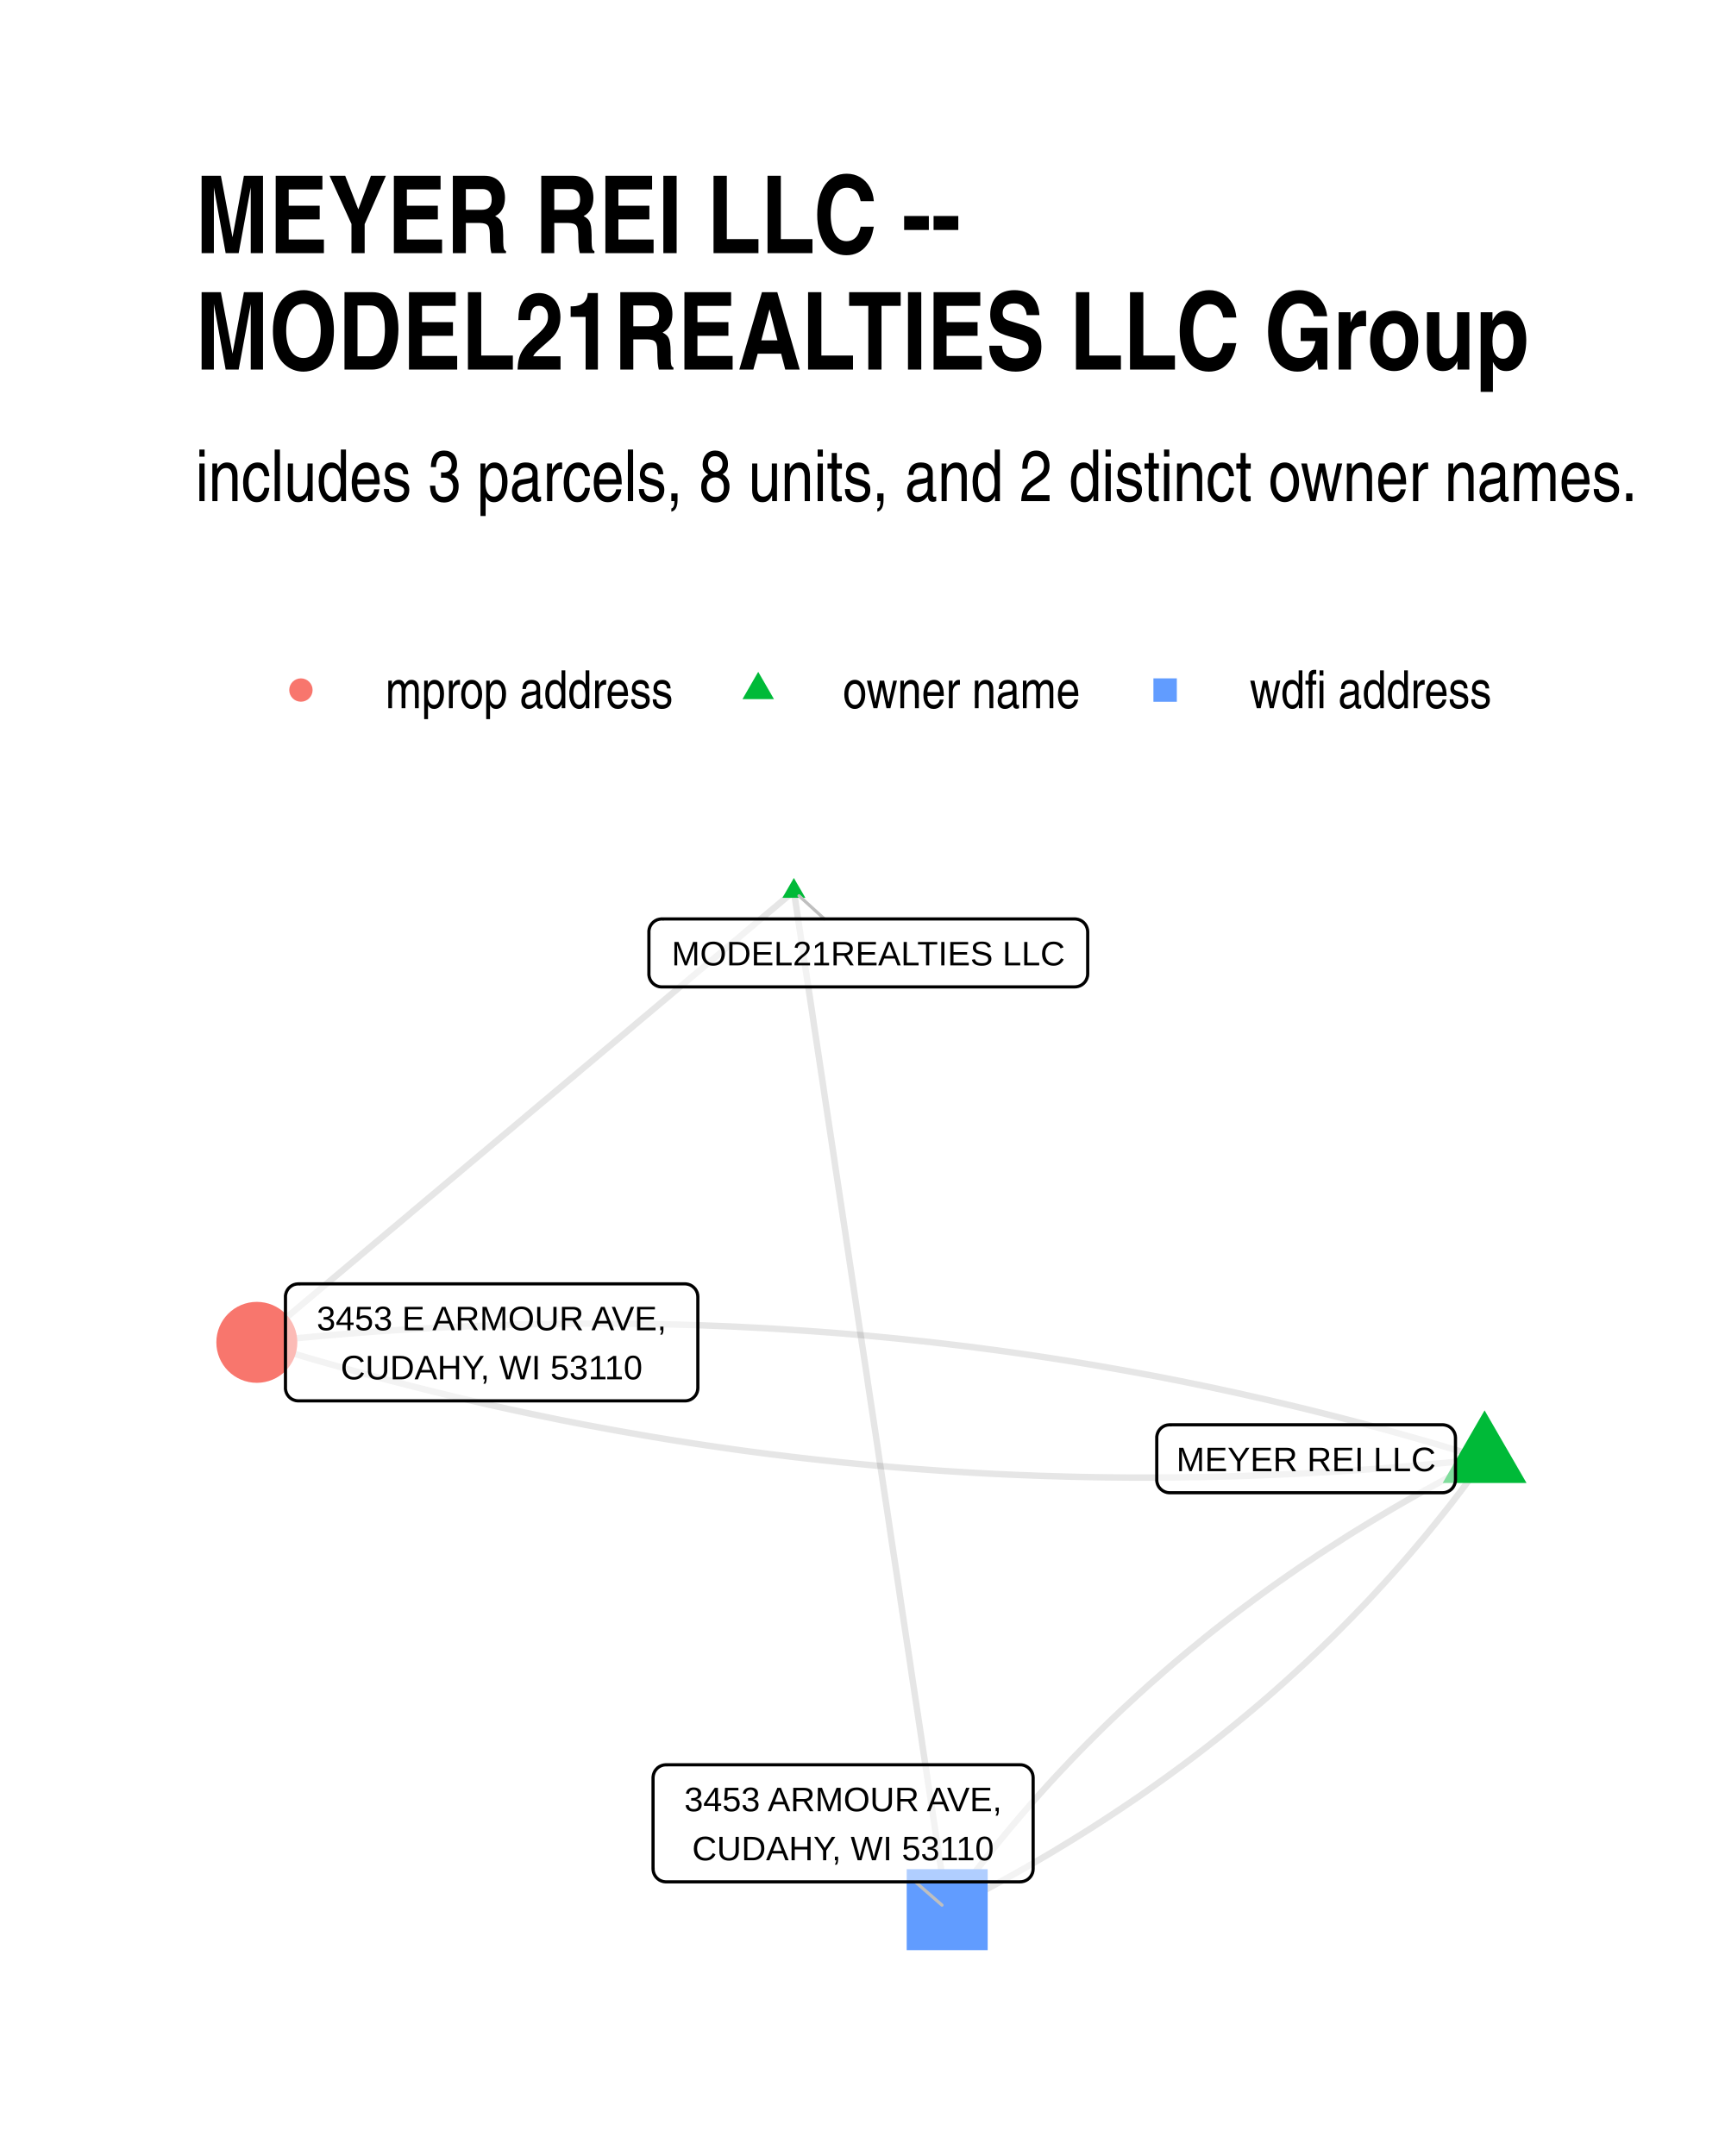
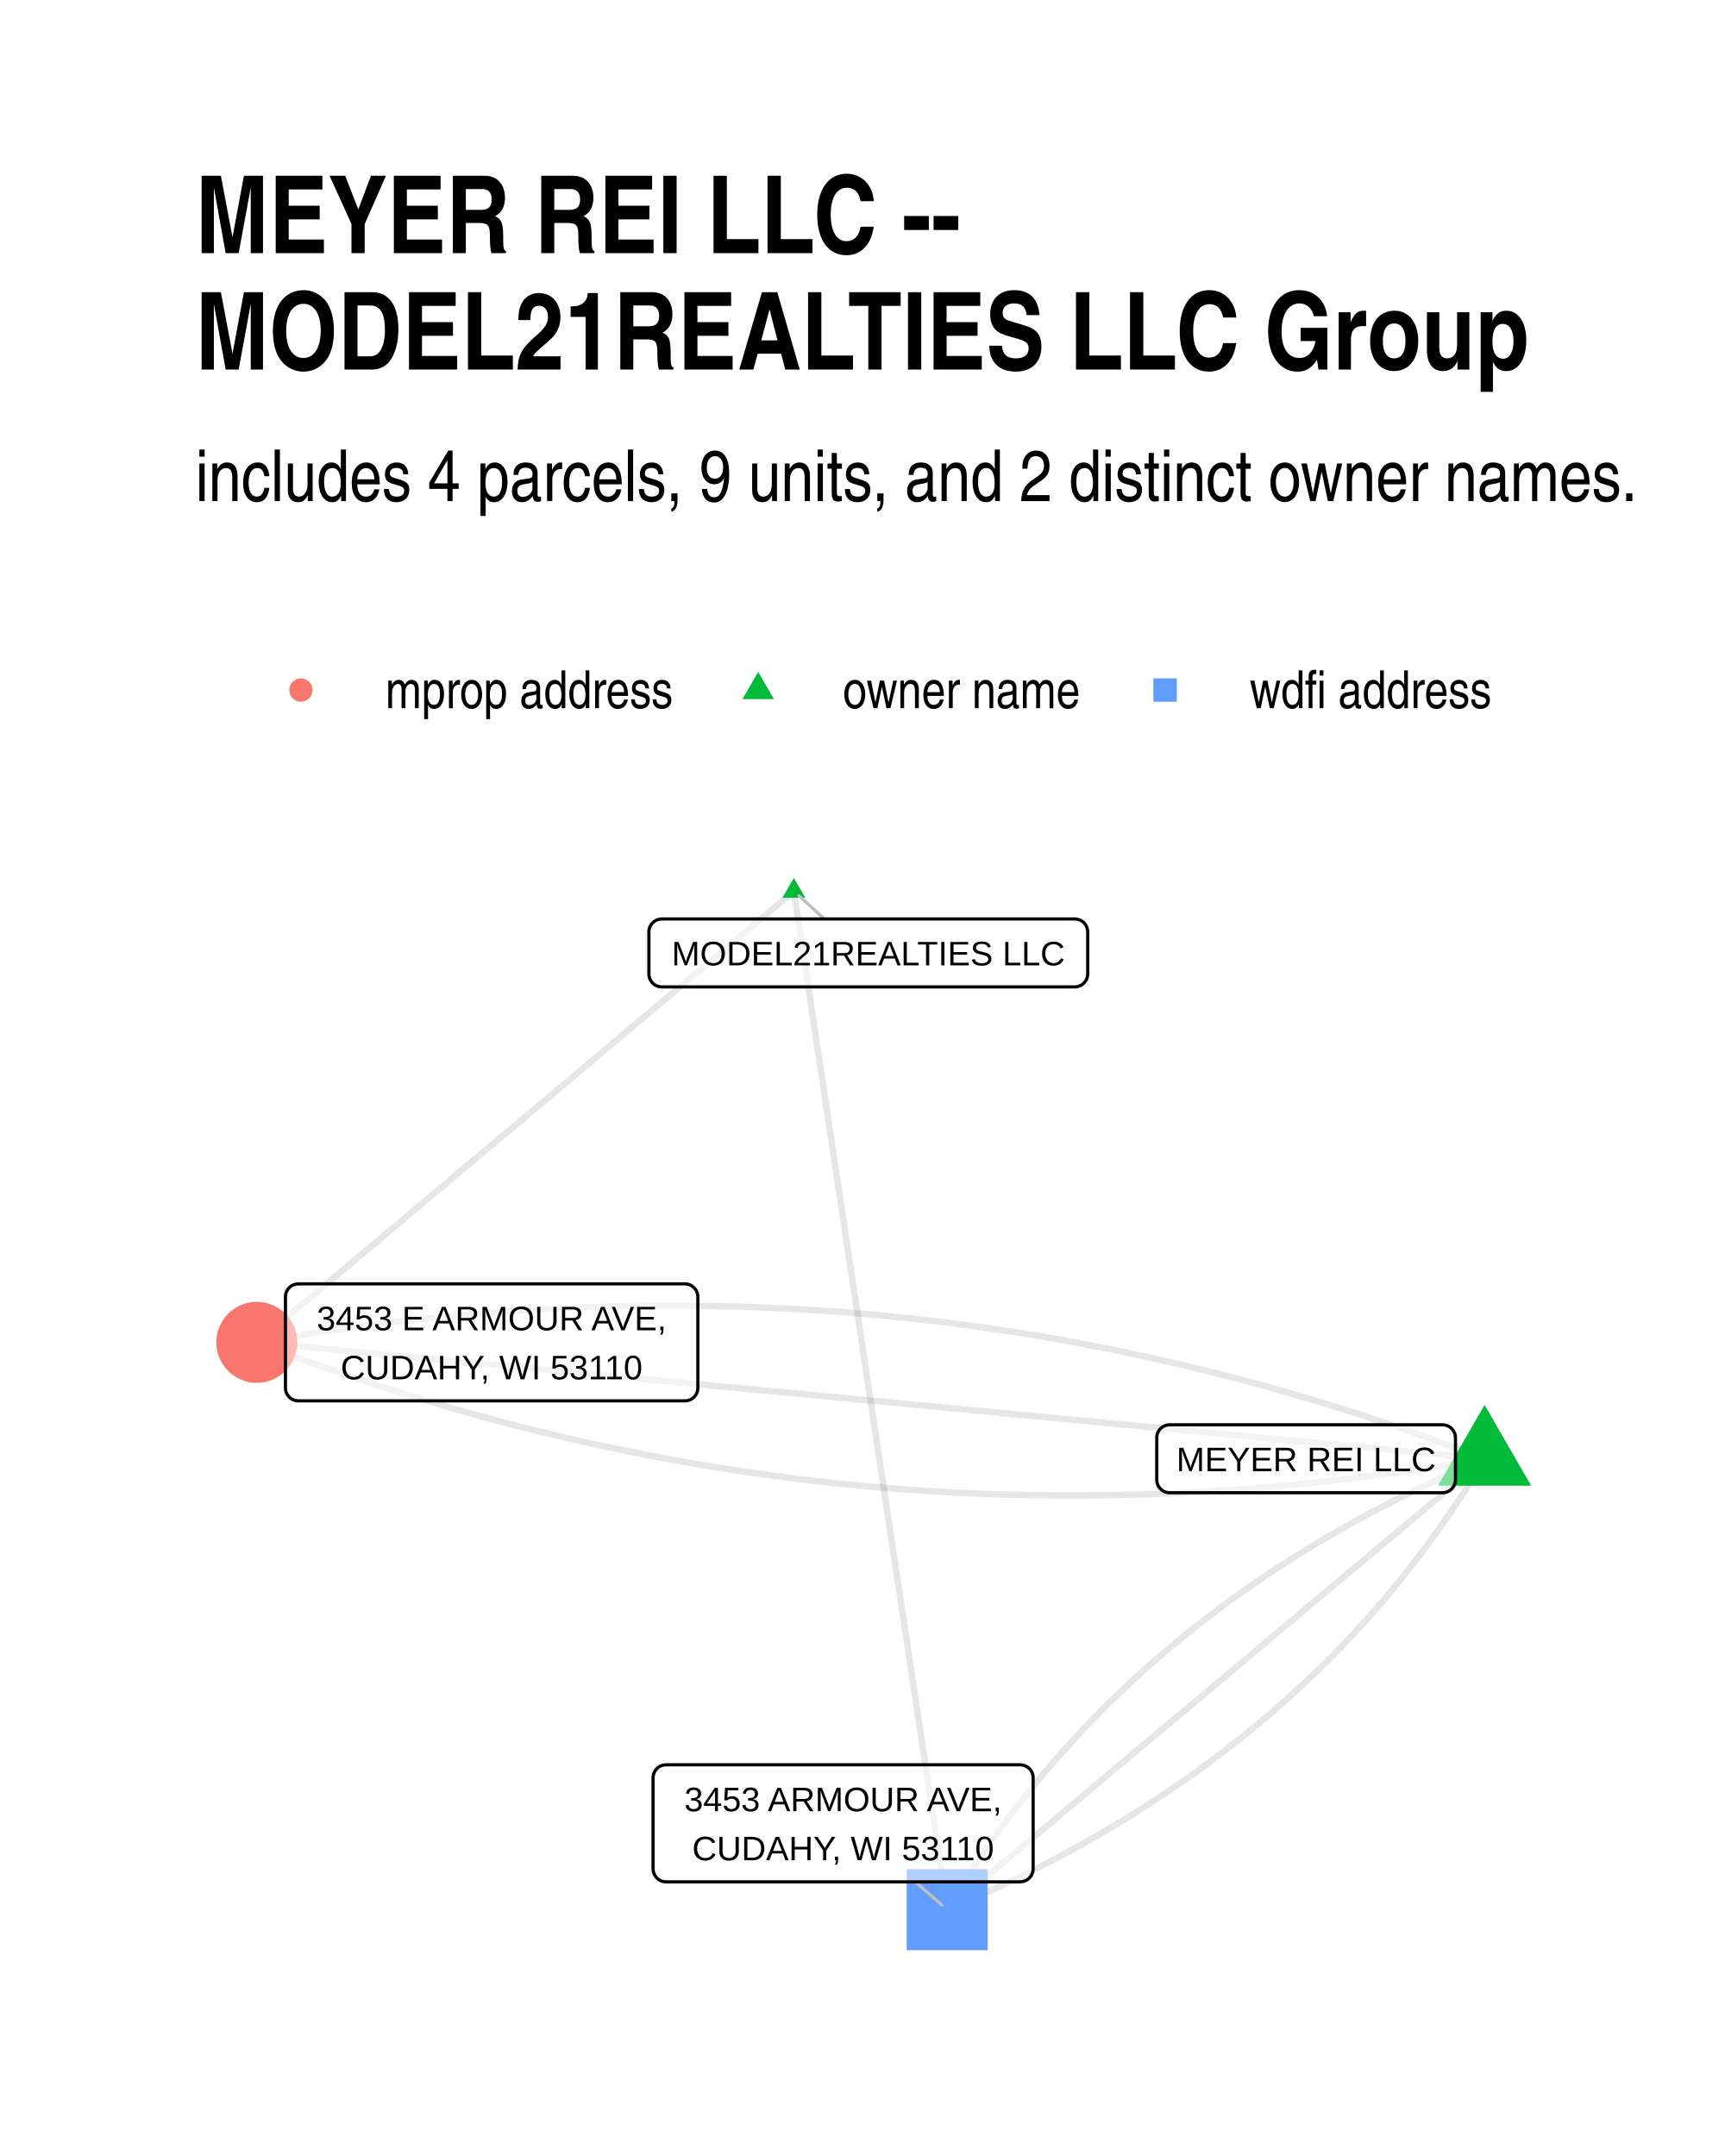
<svg xmlns="http://www.w3.org/2000/svg" width="384" height="480" class="svglite" viewBox="0 0 288 360">
  <defs>
    <style>.svglite line,.svglite polyline,.svglite polygon,.svglite path,.svglite circle{fill:none;stroke:#000000;stroke-linecap:round;stroke-linejoin:round;stroke-miterlimit:10.00}.svglite text{white-space:pre}</style>
  </defs>
  <rect width="100%" height="100%" style="stroke-linecap:round;stroke-linejoin:round;stroke-miterlimit:10.00;stroke:none;fill:#FFFFFF" />
  <defs>
    <clipPath id="cpMC4wMHwyODguMDB8MC4wMHwzNjAuMDA=">
      <path d="M0 0h288v360H0z" />
    </clipPath>
  </defs>
  <g clip-path="url(#cpMC4wMHwyODguMDB8MC4wMHwzNjAuMDA=)">
    <path d="M0 0h288v360H0z" style="stroke-width:1.07;stroke:none;fill:#FFFFFF" />
  </g>
  <defs>
    <clipPath id="cpMzIuNjN8MjU4LjExfDE0MC4zMHwzMjcuMzc=">
      <path d="M32.63 140.3h225.48v187.07H32.63z" />
    </clipPath>
  </defs>
  <g clip-path="url(#cpMzIuNjN8MjU4LjExfDE0MC4zMHwzMjcuMzc=)">
-     <path d="m247.86 243.58-2.01-.63-2.01-.61-2.02-.6-2.01-.6-2.02-.59-2.02-.57-2.02-.57-2.02-.57-2.02-.55-2.02-.54-2.03-.54-2.02-.52-2.03-.52-2.03-.51-2.02-.5-2.03-.49-2.03-.48-2.04-.48-2.03-.46-2.04-.46-2.03-.45-2.04-.44-2.04-.43-2.04-.42-2.04-.42-2.04-.4-2.04-.4-2.05-.38-2.04-.38-2.05-.37-2.05-.36-2.05-.36-2.05-.34-2.05-.34-2.05-.32-2.05-.32-2.06-.31-2.06-.3-2.05-.29-2.06-.29-2.06-.27-2.06-.27-2.06-.25-2.07-.25-2.06-.24-2.07-.23-2.07-.22-2.06-.22-2.07-.2-2.07-.2-2.08-.19-2.07-.18-2.07-.17-2.08-.16-2.07-.15-2.08-.14-2.08-.14-2.08-.13-2.08-.12-2.08-.1-2.09-.11-2.08-.09-2.09-.08-2.09-.08-2.09-.06-2.08-.06-2.1-.05-2.09-.04-2.09-.03-2.1-.02-2.09-.02h-4.2l-2.1.02-2.1.02-2.1.03-2.1.03-2.1.05-2.11.06-2.11.06-2.1.07-2.11.09-2.11.09-2.11.1-2.12.1-2.11.12-2.11.12-2.12.14-2.12.14-2.11.15-2.12.16-2.12.17-2.13.18-2.12.18-2.12.2-2.13.2-2.13.21-2.12.22-2.13.23m204.98 19.44-1.13.57-1.13.58-1.12.58-1.12.59-1.12.59-1.1.59-1.11.6-1.1.6-1.1.6-1.09.61-1.08.61-1.09.62-1.07.62-1.08.62-1.06.63-1.07.63-1.06.64-1.05.63-1.05.65-1.05.64-1.04.65-1.03.66-1.03.66-1.03.66-1.02.66-1.02.67-1.01.68-1.01.67-1 .68-1 .69-1 .69-.98.69-.99.69-.98.7-.98.71-.97.7-.96.72-.96.71-.96.72-.95.72-.95.73-.95.73-.93.73-.94.74-.93.74-.92.75-.92.75-.92.75-.91.76-.91.76-.9.76-.89.77-.9.77-.88.78-.89.78-.88.78-.87.79-.87.79-.86.79-.86.8-.86.8-.85.81-.85.81-.84.81-.83.82-.84.82-.82.83-.83.83-.82.83-.81.83-.81.84-.8.85-.8.85-.8.85-.79.85-.79.86-.78.87-.77.86-.78.87-.76.88-.77.88-.76.88-.75.89-.75.89-.74.89-.74.9-.74.9-.73.9-.72.91-.73.91-.71.92-.71.92-.71.93-.7.92-.7.93-.7.94-.68.94-.69.94-.68.95m89.72-75.29-2.13.23-2.12.22-2.13.21-2.13.2-2.12.2-2.12.18-2.13.18-2.12.17-2.12.16-2.11.15-2.12.14-2.12.14-2.11.12-2.12.12-2.11.11-2.11.09-2.11.09-2.11.09-2.1.07-2.11.06-2.11.06-2.1.05-2.1.03-2.1.03-2.11.02-2.09.02h-4.2l-2.09-.02-2.1-.02-2.09-.03-2.09-.04-2.1-.05-2.09-.06-2.08-.06-2.09-.08-2.09-.08-2.08-.09-2.09-.1-2.08-.11-2.08-.12-2.08-.13-2.08-.13-2.08-.15-2.07-.15-2.08-.16-2.07-.17-2.08-.18-2.07-.19-2.07-.2-2.07-.2-2.06-.22-2.07-.22-2.07-.23-2.06-.24-2.07-.25-2.06-.25-2.06-.27-2.06-.27-2.06-.29-2.05-.29-2.06-.3-2.06-.31-2.05-.32-2.05-.32-2.05-.34-2.05-.34-2.05-.36-2.05-.36-2.05-.37-2.04-.38-2.05-.38-2.04-.4-2.04-.4-2.04-.42-2.04-.42-2.04-.43-2.04-.44-2.03-.45-2.04-.45-2.03-.47-2.04-.47-2.03-.49-2.03-.49-2.03-.5-2.02-.51-2.03-.52-2.02-.52-2.03-.54-2.02-.54-2.02-.55-2.02-.57-2.02-.57-2.02-.57-2.02-.59-2.01-.6-2.02-.6-2.01-.61-2.01-.63" style="stroke-width:1.07;stroke:#000000;stroke-opacity:0.10;stroke-linecap:butt" />
-     <path d="m247.86 243.58-.68.94-.68.95-.69.94-.69.93-.7.93-.7.93-.71.92-.71.93-.72.91-.72.91-.73.91-.73.91-.73.9-.74.9-.75.89-.75.89-.75.89-.76.88-.76.88-.77.87-.77.87-.78.87-.78.86-.79.86-.79.86-.79.85-.8.85-.81.84-.81.84-.81.84-.82.83-.82.83-.83.83-.83.82-.84.81-.84.82-.85.81-.85.8-.85.81-.86.79-.87.8-.87.79-.87.79-.88.78-.88.78-.89.78-.89.77-.9.77-.9.76-.91.76-.91.76-.91.75-.92.75-.93.75-.93.74-.93.73-.94.74-.94.73-.95.72-.95.73-.96.72-.96.71-.97.71-.97.71-.98.7-.98.7-.98.7-.99.69-.99.69-1 .68-1.01.68-1.01.68-1.01.67-1.01.67-1.03.67-1.02.66-1.03.66-1.04.65-1.04.65-1.05.65-1.05.64-1.05.64-1.06.64-1.06.63-1.07.62-1.07.63-1.08.62-1.08.61-1.09.62-1.09.6-1.1.61-1.1.6-1.1.6-1.11.59-1.12.59-1.11.59-1.13.58-1.13.57-1.13.58m-25.6-170.06-.9.76-.91.76-.9.76-.91.76-.91.76-.9.76-.91.76-.9.76-.91.76-.9.77-.91.76-.91.76-.9.76-.91.76-.9.76-.91.76-.9.76-.91.76-.91.76-.9.77-.91.76-.9.76-.91.76-.9.76-.91.76-.91.76-.9.76-.91.76-.9.76-.91.77-.9.76-.91.76-.91.76-.9.76-.91.76-.9.76-.91.76-.9.76-.91.76-.91.77-.9.76-.91.76-.9.76-.91.76-.9.76-.91.76-.91.76-.9.76-.91.76-.9.77-.91.76-.9.76-.91.76-.91.76-.9.76-.91.76-.9.76-.91.76-.9.76-.91.76-.91.77-.9.76-.91.76-.9.76-.91.76-.9.76-.91.76-.91.76-.9.76-.91.76-.9.77-.91.76-.9.76-.91.76-.91.76-.9.76-.91.76-.9.76-.91.76-.9.76-.91.77-.91.76-.9.76-.91.76-.9.76-.91.76-.9.76-.91.76-.91.76-.9.76-.91.77-.9.76-.91.76-.9.76-.91.76-.91.76-.9.76-.91.76-.9.76m89.66-75.33.26 1.71.26 1.72.26 1.72.26 1.72.26 1.71.25 1.72.26 1.72.26 1.72.26 1.72.26 1.71.26 1.72.26 1.72.25 1.72.26 1.72.26 1.71.26 1.72.26 1.72.26 1.72.26 1.71.25 1.72.26 1.72.26 1.72.26 1.72.26 1.71.26 1.72.26 1.72.25 1.72.26 1.71.26 1.72.26 1.72.26 1.72.26 1.72.26 1.71.25 1.72.26 1.72.26 1.72.26 1.71.26 1.72.26 1.72.26 1.72.25 1.72.26 1.71.26 1.72.26 1.72.26 1.72.26 1.72.26 1.71.25 1.72.26 1.72.26 1.72.26 1.71.26 1.72.26 1.72.26 1.72.25 1.72.26 1.71.26 1.72.26 1.72.26 1.72.26 1.71.26 1.72.25 1.72.26 1.72.26 1.72.26 1.71.26 1.72.26 1.72.26 1.72.25 1.71.26 1.72.26 1.72.26 1.72.26 1.72.26 1.71.26 1.72.25 1.72.26 1.72.26 1.72.26 1.71.26 1.72.26 1.72.26 1.72.25 1.71.26 1.72.26 1.72.26 1.72.26 1.72.26 1.71.26 1.72.25 1.72.26 1.72.26 1.71.26 1.72.26 1.72.26 1.72.26 1.72.25 1.71.26 1.72.26 1.72" style="stroke-width:1.07;stroke:#000000;stroke-opacity:0.10;stroke-linecap:butt" />
-     <path d="m247.86 235.5 7 12.12h-13.99zm-115.32-88.9 1.92 3.31h-3.83z" style="stroke-width:0.71;stroke:none;fill:#00BA38" />
+     <path d="m247.86 243.58-1.99-.77-1.99-.75-2-.74-2-.73-2-.72-2-.7-2-.7-2-.68-2.01-.67-2-.66-2.01-.65-2.01-.63-2.02-.63-2.01-.61-2.01-.6-2.02-.59-2.02-.58-2.02-.57-2.02-.56-2.02-.54-2.03-.53-2.02-.52-2.03-.51-2.03-.5-2.03-.48-2.03-.48-2.04-.46-2.03-.45-2.04-.44-2.04-.43-2.04-.42-2.04-.4-2.04-.39-2.05-.39-2.04-.37-2.05-.35-2.05-.35-2.05-.34-2.06-.32-2.05-.31-2.06-.3-2.06-.29-2.06-.28-2.06-.27-2.06-.25-2.06-.24-2.07-.23-2.07-.22-2.07-.21-2.07-.2-2.07-.18-2.07-.17-2.08-.17-2.07-.15-2.08-.13-2.08-.13-2.08-.12-2.09-.1-2.08-.09-2.09-.08-2.09-.07-2.09-.06-2.09-.04-2.09-.04-2.1-.02-2.09-.01h-2.1l-2.1.01-2.1.02-2.1.04-2.11.05-2.1.06-2.11.07-2.11.08-2.11.09-2.11.1-2.11.12-2.12.13-2.11.14-2.12.15-2.12.16-2.12.18-2.13.18-2.12.2-2.13.21-2.13.22-2.13.23-2.13.25-2.13.25-2.13.27-2.14.28-2.14.29-2.14.3-2.14.31-2.14.33-2.14.33-2.15.35-2.14.36-2.15.37m204.98 19.44-1.21.51-1.2.52-1.19.52-1.19.53-1.19.53-1.17.54-1.18.54-1.16.55-1.16.55-1.15.56-1.15.56-1.14.57-1.14.57-1.12.58-1.13.58-1.11.59-1.11.59-1.1.6-1.1.6-1.09.61-1.09.62-1.08.61-1.07.63-1.07.63-1.06.63-1.05.64-1.05.64-1.04.65-1.04.66-1.03.66-1.02.66-1.02.67-1.01.67-1 .68-1 .69-.99.69-.99.69-.98.7-.98.71-.96.71-.97.71-.95.72-.95.73-.94.73-.94.73-.93.74-.93.75-.91.75-.92.75-.9.76-.9.77-.9.77-.89.77-.88.79-.87.78-.87.79-.86.8-.86.8-.85.81-.85.81-.84.81-.83.82-.82.83-.82.83-.82.84-.81.84-.8.85-.79.85-.79.86-.78.86-.78.87-.77.87-.77.87-.75.89-.76.88-.74.9-.74.89-.74.91-.72.9-.73.92-.71.91-.71.93-.7.92-.7.94-.69.94-.68.94-.68.95-.67.95-.67.96-.66.96-.65.97-.65.97-.64.98-.64.99-.63.98-.62 1-.61 1-.61 1-.61 1.01" style="stroke-width:1.07;stroke:#000000;stroke-opacity:0.10;stroke-linecap:butt" />
+     <path d="m247.86 243.58-2.07-.2-2.07-.2-2.07-.19-2.07-.2-2.07-.19-2.07-.2-2.07-.2-2.07-.19-2.07-.2-2.07-.2-2.07-.19-2.07-.2-2.07-.19-2.08-.2-2.07-.2-2.07-.19-2.07-.2-2.07-.2-2.07-.19-2.07-.2-2.07-.2-2.07-.19-2.07-.2-2.07-.19-2.07-.2-2.07-.2-2.07-.19-2.07-.2-2.07-.2-2.07-.19-2.07-.2-2.08-.19-2.07-.2-2.07-.2-2.07-.19-2.07-.2-2.07-.2-2.07-.19-2.07-.2-2.07-.2-2.07-.19-2.07-.2-2.07-.19-2.07-.2-2.07-.2-2.07-.19-2.07-.2-2.07-.2-2.07-.19-2.08-.2-2.07-.19-2.07-.2-2.07-.2-2.07-.19-2.07-.2-2.07-.2-2.07-.19-2.07-.2-2.07-.19-2.07-.2-2.07-.2-2.07-.19-2.07-.2-2.07-.2-2.07-.19-2.07-.2-2.08-.2-2.07-.19-2.07-.2-2.07-.19-2.07-.2-2.07-.2-2.07-.19-2.07-.2-2.07-.2-2.07-.19-2.07-.2-2.07-.19-2.07-.2-2.07-.2-2.07-.19-2.07-.2-2.07-.2-2.07-.19-2.08-.2-2.07-.19-2.07-.2-2.07-.2-2.07-.19-2.07-.2-2.07-.2-2.07-.19-2.07-.2-2.07-.2-2.07-.19-2.07-.2-2.07-.19-2.07-.2-2.07-.2m204.98 19.44-.9.76-.91.76-.91.76-.9.76-.91.76-.9.76-.91.76-.91.76-.9.76-.91.76-.91.76-.9.76-.91.76-.91.76-.9.76-.91.77-.9.76-.91.76-.91.76-.9.76-.91.76-.91.76-.9.76-.91.76-.9.76-.91.76-.91.76-.9.76-.91.76-.91.76-.9.76-.91.76-.9.76-.91.76-.91.77-.9.76-.91.76-.91.76-.9.76-.91.76-.9.76-.91.76-.91.76-.9.76-.91.76-.91.76-.9.76-.91.76-.9.76-.91.76-.91.76-.9.76-.91.76-.91.77-.9.76-.91.76-.91.76-.9.76-.91.76-.9.76-.91.76-.91.76-.9.76-.91.76-.91.76-.9.76-.91.76-.9.76-.91.76-.91.76-.9.76-.91.76-.91.77-.9.76-.91.76-.9.76-.91.76-.91.76-.9.76-.91.76-.91.76-.9.76-.91.76-.9.76-.91.76-.91.76-.9.76-.91.76-.91.76-.9.76-.91.76-.91.77-.9.76-.91.76-.9.76-.91.76-.91.76-.9.76-.91.76" style="stroke-width:1.07;stroke:#000000;stroke-opacity:0.10;stroke-linecap:butt" />
+     <path d="m247.86 243.58-2.15.37-2.14.36-2.15.35-2.14.33-2.14.33-2.14.31-2.14.3-2.14.29-2.14.28-2.13.27-2.13.25-2.13.25-2.13.23-2.13.22-2.13.21-2.12.2-2.13.18-2.12.18-2.12.16-2.12.15-2.11.14-2.12.13-2.11.12-2.11.1-2.11.09-2.11.09-2.11.07-2.1.05-2.11.05-2.1.04-2.1.02-2.1.01h-2.1l-2.09-.01-2.1-.02-2.09-.04-2.09-.04-2.09-.06-2.09-.07-2.09-.08-2.08-.09-2.09-.1-2.08-.12-2.08-.13-2.08-.13-2.07-.15-2.08-.17-2.07-.17-2.07-.18-2.07-.2-2.07-.21-2.07-.22-2.07-.23-2.06-.24-2.06-.25-2.06-.27-2.06-.28-2.06-.29-2.06-.3-2.05-.31-2.06-.32-2.05-.34-2.05-.35-2.05-.35-2.04-.37-2.05-.39-2.04-.39-2.04-.4-2.04-.42-2.04-.43-2.04-.44-2.03-.45-2.04-.46-2.03-.48-2.03-.48-2.03-.5-2.03-.51-2.02-.52-2.03-.53-2.02-.54-2.02-.56-2.02-.57-2.02-.57-2.02-.6-2.01-.6-2.02-.61-2.01-.62-2.01-.64-2.01-.65-2-.66-2.01-.67-2-.68-2-.7-2-.7-2-.72-2-.73-2-.74-1.99-.75-1.99-.77m204.98 19.44-.6 1.01-.61 1-.62 1-.62.99-.63.99-.63.98-.65.98-.64.98-.66.96-.66.97-.66.96-.67.95-.68.95-.69.94-.69.94-.69.93-.71.93-.71.92-.71.92-.72.91-.73.91-.73.9-.74.9-.75.89-.75.89-.76.88-.76.88-.77.87-.78.87-.78.86-.79.86-.8.85-.8.85-.81.84-.81.83-.82.83-.83.83-.83.82-.84.82-.84.81-.85.81-.86.8-.86.79-.87.79-.88.79-.88.78-.89.78-.89.77-.9.76-.91.76-.91.76-.92.75-.92.74-.94.75-.93.73-.95.73-.95.73-.95.72-.96.71-.97.71-.97.7-.99.7-.98.7-.99.69-1 .68-1.01.68-1.01.68-1.02.67-1.02.66-1.03.66-1.04.65-1.04.65-1.05.65-1.05.64-1.06.63-1.07.63-1.07.62-1.08.62-1.08.61-1.09.61-1.1.61-1.11.59-1.1.6-1.12.59-1.12.58-1.13.58-1.14.57-1.14.57-1.14.56-1.16.56-1.15.55-1.17.55-1.17.54-1.18.54-1.18.53-1.19.53-1.2.52-1.2.52-1.21.51m-25.6-170.06-.9.76-.91.76-.9.76-.91.76-.91.76-.9.76-.91.76-.9.76-.91.76-.9.77-.91.76-.91.76-.9.76-.91.76-.9.76-.91.76-.9.76-.91.76-.91.76-.9.77-.91.76-.9.76-.91.76-.9.76-.91.76-.91.76-.9.76-.91.76-.9.76-.91.77-.9.76-.91.76-.91.76-.9.76-.91.76-.9.76-.91.76-.9.76-.91.76-.91.77-.9.76-.91.76-.9.76-.91.76-.9.76-.91.76-.91.76-.9.76-.91.76-.9.77-.91.76-.9.76-.91.76-.91.76-.9.76-.91.76-.9.76-.91.76-.9.76-.91.76-.91.77-.9.76-.91.76-.9.76-.91.76-.9.76-.91.76-.91.76-.9.76-.91.76-.9.77-.91.76-.9.76-.91.76-.91.76-.9.76-.91.76-.9.76-.91.76-.9.76-.91.77-.91.76-.9.76-.91.76-.9.76-.91.76-.9.76-.91.76-.91.76-.9.76-.91.77-.9.76-.91.76-.9.76-.91.76-.91.76-.9.76-.91.76-.9.76" style="stroke-width:1.07;stroke:#000000;stroke-opacity:0.10;stroke-linecap:butt" />
+     <path d="m132.54 148.81.26 1.71.26 1.72.26 1.72.26 1.72.26 1.71.25 1.72.26 1.72.26 1.72.26 1.72.26 1.71.26 1.72.26 1.72.25 1.72.26 1.72.26 1.71.26 1.72.26 1.72.26 1.72.26 1.71.25 1.72.26 1.72.26 1.72.26 1.72.26 1.71.26 1.72.26 1.72.25 1.72.26 1.71.26 1.72.26 1.72.26 1.72.26 1.72.26 1.71.25 1.72.26 1.72.26 1.72.26 1.71.26 1.72.26 1.72.26 1.72.25 1.72.26 1.71.26 1.72.26 1.72.26 1.72.26 1.72.26 1.71.25 1.72.26 1.72.26 1.72.26 1.71.26 1.72.26 1.72.26 1.72.25 1.72.26 1.71.26 1.72.26 1.72.26 1.72.26 1.71.26 1.72.25 1.72.26 1.72.26 1.72.26 1.71.26 1.72.26 1.72.26 1.72.25 1.71.26 1.72.26 1.72.26 1.72.26 1.72.26 1.71.26 1.72.25 1.72.26 1.72.26 1.72.26 1.71.26 1.72.26 1.72.26 1.72.25 1.71.26 1.72.26 1.72.26 1.72.26 1.72.26 1.71.26 1.72.25 1.72.26 1.72.26 1.71.26 1.72.26 1.72.26 1.72.26 1.72.25 1.71.26 1.72.26 1.72" style="stroke-width:1.07;stroke:#000000;stroke-opacity:0.10;stroke-linecap:butt" />
+     <path d="m247.86 234.59 7.78 13.48h-15.56zM132.54 146.6l1.92 3.31h-3.83z" style="stroke-width:0.71;stroke:none;fill:#00BA38" />
    <circle cx="42.88" cy="224.14" r="6.76" style="stroke-width:0.71;stroke:none;fill:#F8766D" />
    <path d="M151.38 325.63h13.52v-13.52h-13.52z" style="stroke-width:0.71;stroke:none;fill:#619CFF" />
    <path d="m137.64 153.44-4.24-3.86m19.41 164.64 4.46 3.89" style="stroke-width:0.53;stroke:#BFBFBF" />
    <path d="M195.29 249.25h45.55-.09l.35-.01.34-.07.33-.13.3-.17.27-.22.23-.26.18-.3.14-.32.08-.33.03-.35h0v-7.03h0l-.03-.34-.08-.34-.14-.32-.18-.29-.23-.26-.27-.22-.3-.18-.33-.12-.34-.07-.26-.02h-45.55l.26.02-.35-.01-.35.04-.33.09-.31.15-.29.2-.25.24-.21.28-.16.31-.11.33-.06.34v7.2-.17.34l.06.35.11.33.16.31.21.27.25.24.29.2.31.15.33.1.35.04z" style="stroke-width:0.53;fill:#FFFFFF;fill-opacity:0.50" />
    <text x="218.06" y="245.65" lengthAdjust="spacingAndGlyphs" style="font-size:5.69px;font-family:&quot;Liberation Sans&quot;" text-anchor="middle" textLength="42.67">MEYER REI LLC</text>
    <path d="M110.5 164.79h68.94-.09l.35-.02.34-.07.32-.12.3-.17.27-.22.23-.26.19-.3.13-.32.09-.33.03-.35h0v-7.03h0l-.03-.34-.09-.34-.13-.32-.19-.3-.23-.26-.27-.22-.3-.17-.32-.12-.34-.07-.26-.02H110.5l.26.02-.35-.02-.35.05-.33.09-.31.15-.29.2-.25.24-.21.28-.16.3-.11.33-.06.35v7.2-.17.34l.06.35.11.33.16.3.21.28.25.24.29.2.31.15.33.1.35.04z" style="stroke-width:0.53;fill:#FFFFFF;fill-opacity:0.50" />
    <text x="144.97" y="161.19" lengthAdjust="spacingAndGlyphs" style="font-size:5.69px;font-family:&quot;Liberation Sans&quot;" text-anchor="middle" textLength="66.06">MODEL21REALTIES LLC</text>
    <path d="M49.82 233.91h64.53-.09l.35-.01.34-.07.32-.12.31-.18.26-.22.24-.26.18-.29.14-.32.08-.34.03-.35h0v-15.22h0l-.03-.34-.08-.34-.14-.32-.18-.29-.24-.26-.26-.22-.31-.18-.32-.12-.34-.07-.26-.02H49.82l.26.02-.35-.01-.35.04-.33.09-.31.15-.29.2-.25.24-.21.28-.16.31-.11.33-.06.34v15.39-.17.35l.06.34.11.33.16.31.21.28.25.24.29.2.31.14.33.1.35.04z" style="stroke-width:0.53;fill:#FFFFFF;fill-opacity:0.50" />
    <text x="82.08" y="222.12" lengthAdjust="spacingAndGlyphs" style="font-size:5.69px;font-family:&quot;Liberation Sans&quot;" text-anchor="middle" textLength="61.65">3453 E ARMOUR AVE,</text>
    <text x="82.08" y="230.31" lengthAdjust="spacingAndGlyphs" style="font-size:5.69px;font-family:&quot;Liberation Sans&quot;" text-anchor="middle" textLength="54.89">CUDAHY, WI 53110</text>
    <path d="M111.19 314.22h59.14-.09l.35-.02.34-.07.32-.12.3-.17.27-.22.23-.26.19-.3.14-.32.08-.33.03-.35h0v-15.22h0l-.03-.35-.08-.34-.14-.32-.19-.29-.23-.26-.27-.22-.3-.17-.32-.13-.34-.07-.26-.01h-59.14l.26.01-.34-.01-.35.04-.33.1-.32.15-.28.19-.25.25-.21.27-.16.31-.11.33-.06.34-.01.18v15.22l.01-.17v.34l.06.35.11.33.16.3.21.28.25.24.28.2.32.15.33.1.35.04z" style="stroke-width:0.53;fill:#FFFFFF;fill-opacity:0.50" />
    <text x="140.76" y="302.43" lengthAdjust="spacingAndGlyphs" style="font-size:5.69px;font-family:&quot;Liberation Sans&quot;" text-anchor="middle" textLength="56.25">3453 ARMOUR AVE,</text>
    <text x="140.76" y="310.62" lengthAdjust="spacingAndGlyphs" style="font-size:5.69px;font-family:&quot;Liberation Sans&quot;" text-anchor="middle" textLength="54.89">CUDAHY, WI 53110</text>
  </g>
  <g clip-path="url(#cpMC4wMHwyODguMDB8MC4wMHwzNjAuMDA=)">
    <circle cx="50.24" cy="115.22" r="1.95" style="stroke-width:0.71;stroke:none;fill:#F8766D" />
    <path d="m126.59 112.18 2.63 4.56h-5.26z" style="stroke-width:0.71;stroke:none;fill:#00BA38" />
    <path d="M192.57 117.18h3.91v-3.91h-3.91z" style="stroke-width:0.71;stroke:none;fill:#619CFF" />
    <text x="64.36" y="118.25" lengthAdjust="spacingAndGlyphs" style="font-size:8.80px;font-family:&quot;Liberation Sans Narrow&quot;" textLength="48.12">mprop address</text>
    <text x="140.71" y="118.25" lengthAdjust="spacingAndGlyphs" style="font-size:8.80px;font-family:&quot;Liberation Sans Narrow&quot;" textLength="39.69">owner name</text>
    <text x="208.64" y="118.25" lengthAdjust="spacingAndGlyphs" style="font-size:8.80px;font-family:&quot;Liberation Sans Narrow&quot;" textLength="40.5">wdfi address</text>
-     <text x="32.63" y="83.67" lengthAdjust="spacingAndGlyphs" style="font-size:12.00px;font-family:&quot;Liberation Sans Narrow&quot;" textLength="241.29">includes 3 parcels, 8 units, and 2 distinct owner names.</text>
+     <text x="32.63" y="83.67" lengthAdjust="spacingAndGlyphs" style="font-size:12.00px;font-family:&quot;Liberation Sans Narrow&quot;" textLength="241.29">includes 4 parcels, 9 units, and 2 distinct owner names.</text>
    <text x="32.63" y="42.27" lengthAdjust="spacingAndGlyphs" style="font-size:18.00px;font-weight:bold;font-family:&quot;Liberation Sans Narrow&quot;" textLength="127.9">MEYER REI LLC --</text>
    <text x="32.63" y="61.71" lengthAdjust="spacingAndGlyphs" style="font-size:18.00px;font-weight:bold;font-family:&quot;Liberation Sans Narrow&quot;" textLength="222.76">MODEL21REALTIES LLC Group</text>
  </g>
</svg>
